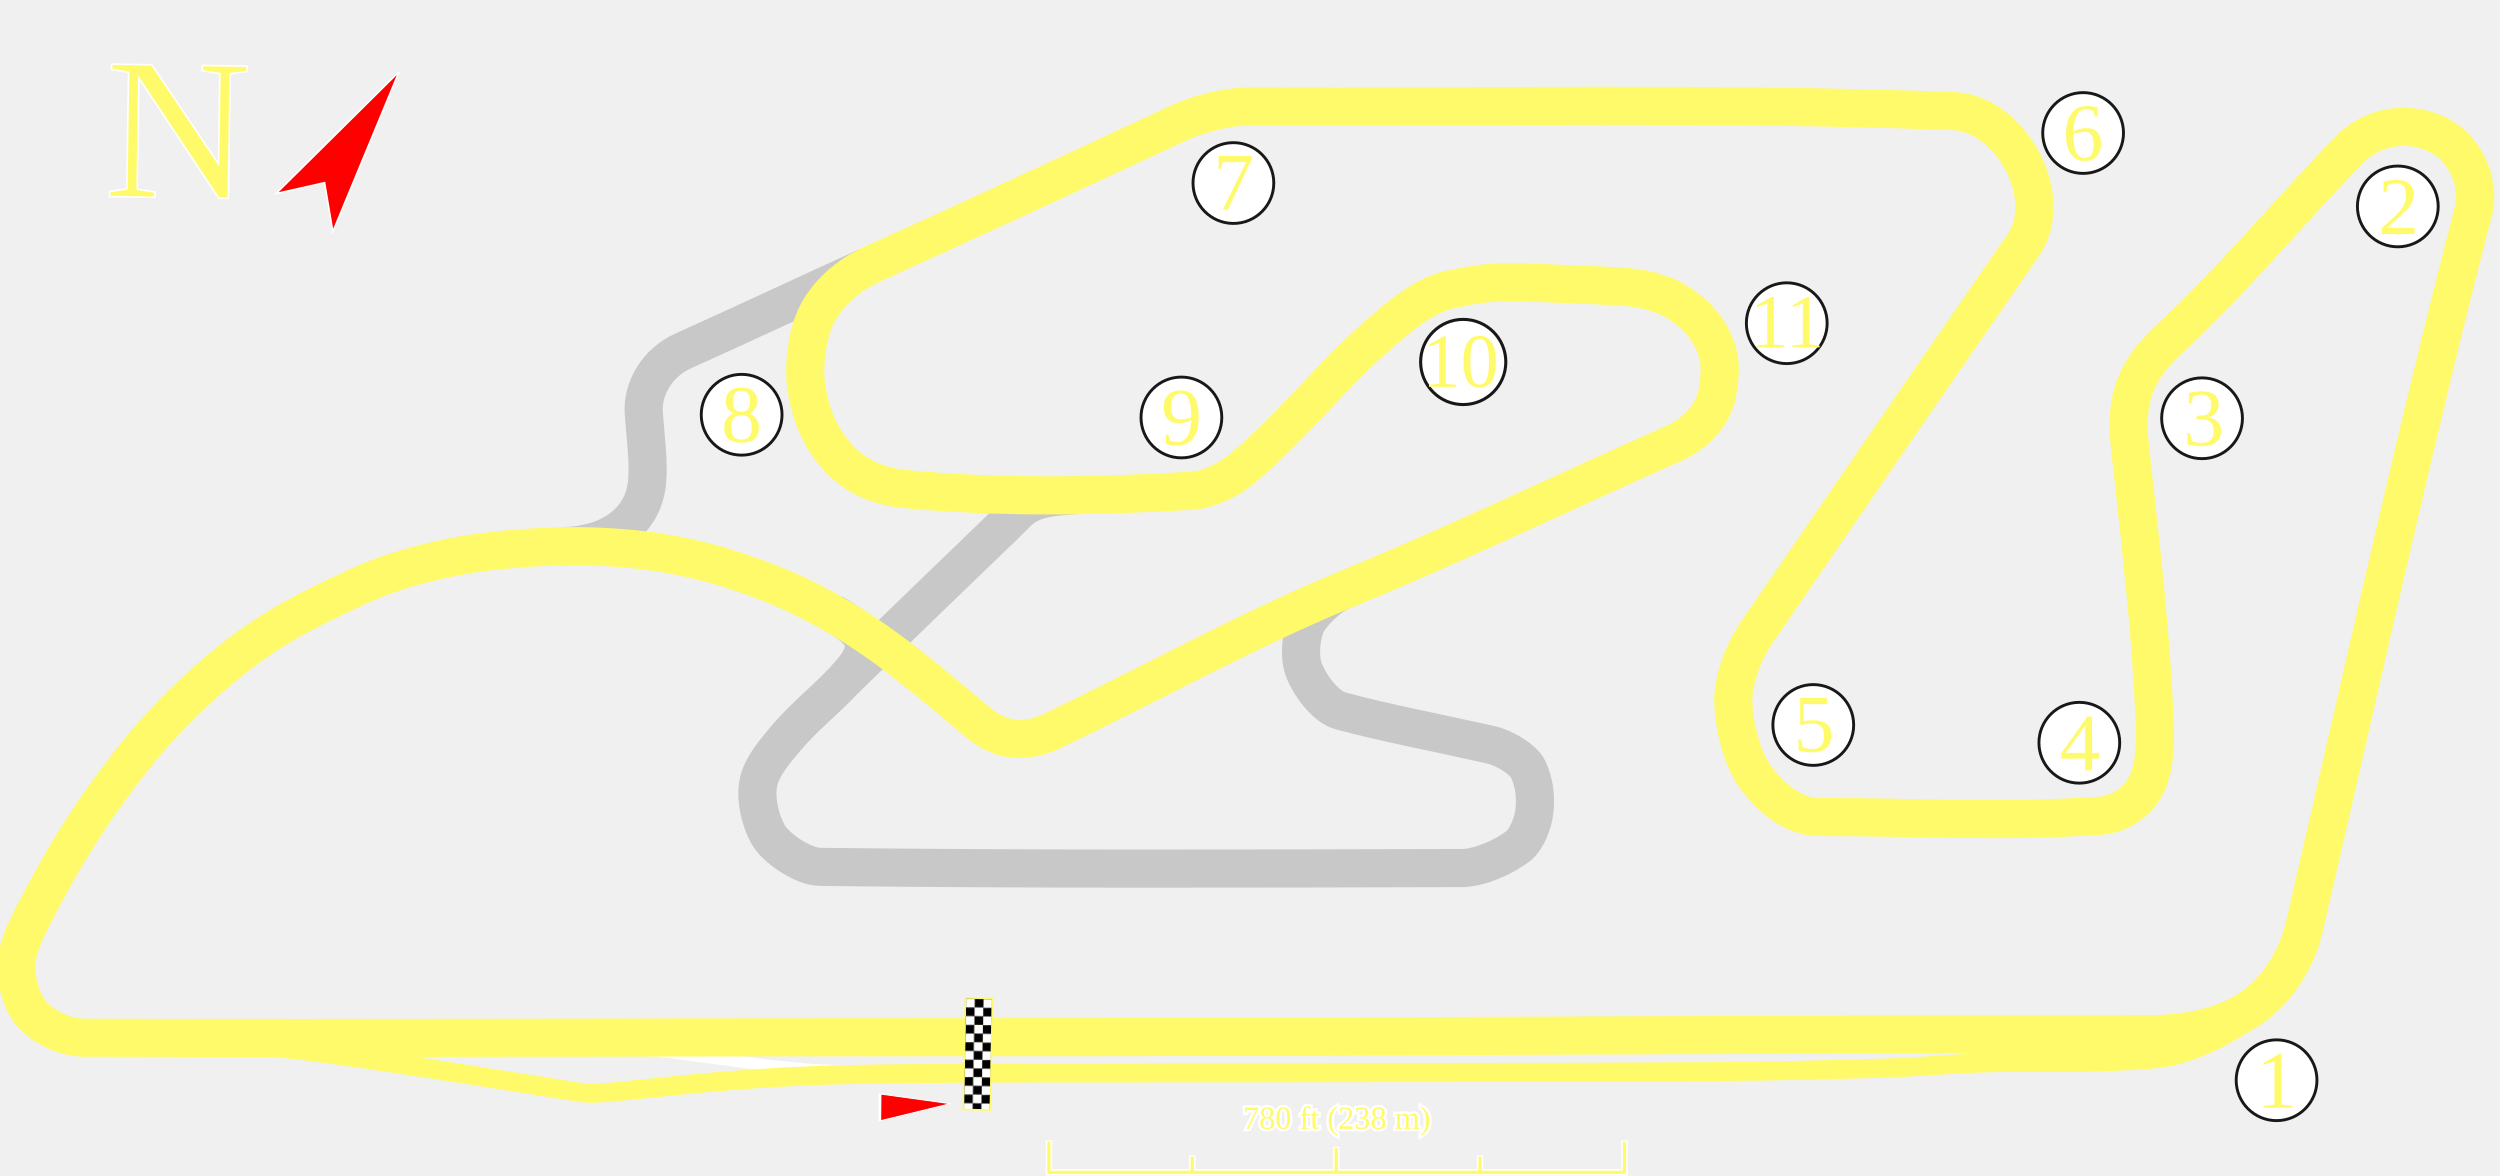
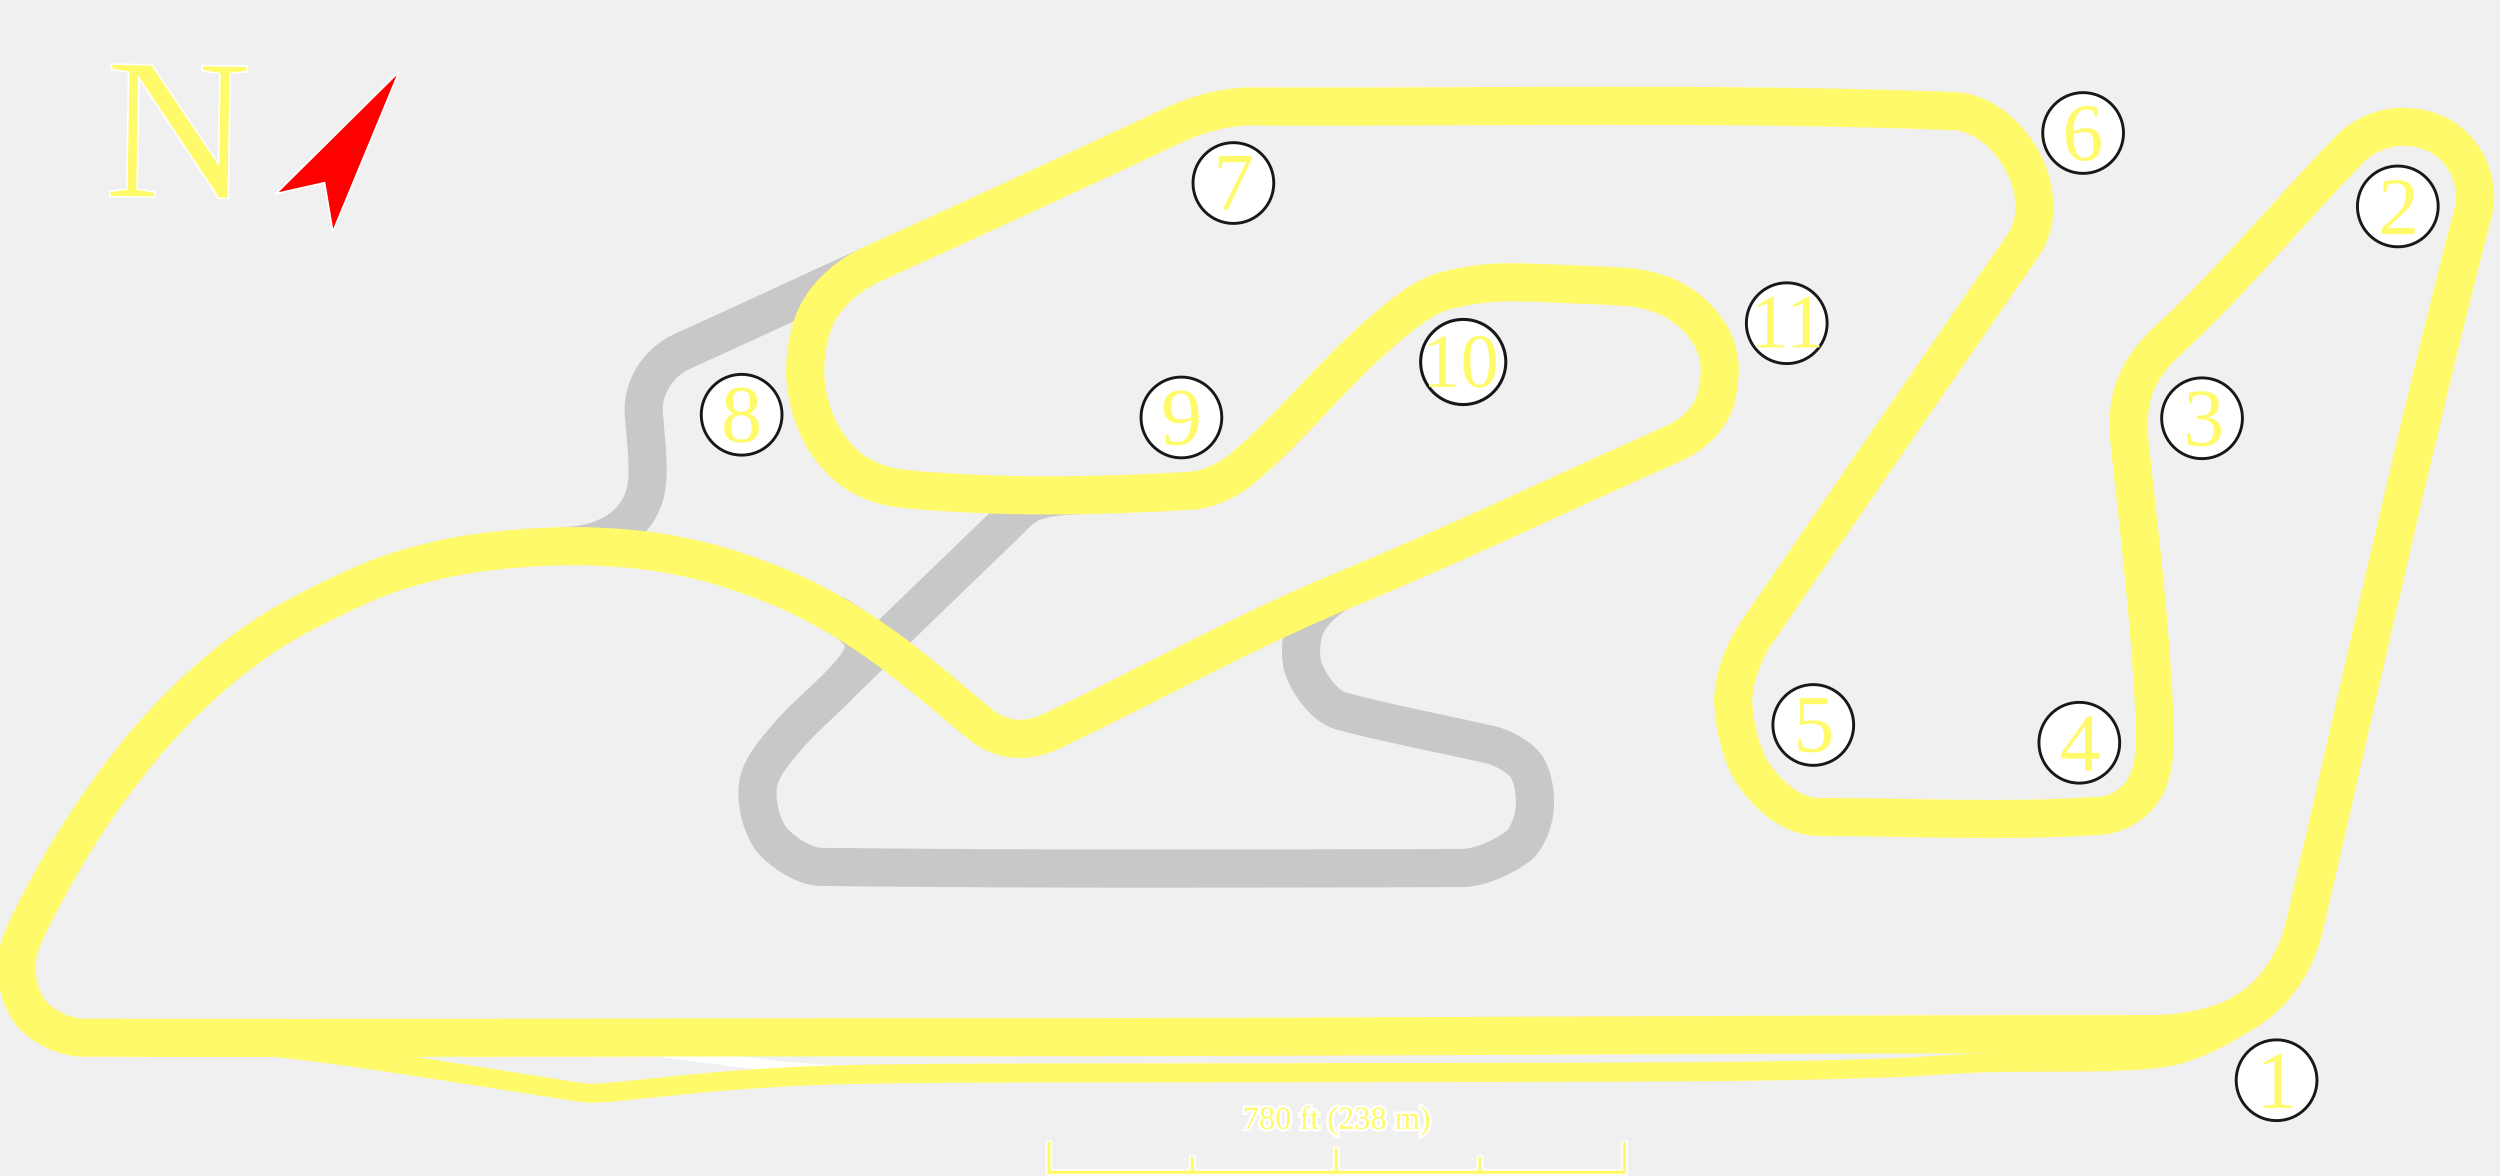
<svg xmlns="http://www.w3.org/2000/svg" xmlns:xlink="http://www.w3.org/1999/xlink" width="1966.237" height="924.569" id="svg2383" version="1.0">
  <defs id="defs2385">
    <clipPath clipPathUnits="userSpaceOnUse" id="clipPath3490-7">
      <rect style="fill:#006a00;fill-opacity:1;fill-rule:nonzero;stroke:none" id="rect3492-1" width="1511.787" height="1003.748" x="683.14" y="104.104" transform="matrix(-0.7183395,0.6956928,-0.6956928,-0.7183395,0,0)" />
    </clipPath>
    <pattern patternUnits="userSpaceOnUse" width="10.794" height="10.774" patternTransform="matrix(-0.5630234,-0.534067,0.534067,-0.5630234,1593.725,910.5704)" id="pattern4256-2">
      <g id="g4248-4" transform="matrix(0.5878912,6.0987118e-3,-6.0987118e-3,0.5878912,-595.3809,-720.7077)">
        <rect style="opacity:1;fill:black;fill-opacity:1;stroke:none;stroke-width:0.5;stroke-linecap:round;stroke-linejoin:round;stroke-miterlimit:4;stroke-dasharray:none;stroke-dashoffset:0;stroke-opacity:1" id="rect4250-5" width="18.173" height="18.096" x="1025.535" y="1215.281" />
        <rect style="opacity:1;fill:white;fill-opacity:1;stroke:none;stroke-width:0.5;stroke-linecap:round;stroke-linejoin:round;stroke-miterlimit:4;stroke-dasharray:none;stroke-dashoffset:0;stroke-opacity:1" id="rect4252-5" width="9.075" height="9.075" x="1025.535" y="1215.281" />
        <rect style="opacity:1;fill:white;fill-opacity:1;stroke:none;stroke-width:0.5;stroke-linecap:round;stroke-linejoin:round;stroke-miterlimit:4;stroke-dasharray:none;stroke-dashoffset:0;stroke-opacity:1" id="rect4254-1" width="9.075" height="9.075" x="1034.641" y="1224.344" />
      </g>
    </pattern>
    <pattern xlink:href="#pattern4256-2" id="pattern4264-8" patternTransform="matrix(-0.7760302,9.7935943e-4,-9.7935943e-4,-0.7760302,-1599.831,380.49)" />
    <clipPath clipPathUnits="userSpaceOnUse" id="clipPath3494-9">
      <rect style="fill:#006a00;fill-opacity:1;fill-rule:nonzero;stroke:none" id="rect3496-48" width="2168.193" height="1468.418" x="-4232.846" y="-2372.13" transform="matrix(-0.9472965,-0.3203582,0.9519016,-0.3064038,0,0)" />
    </clipPath>
    <clipPath clipPathUnits="userSpaceOnUse" id="clipPath9716">
      <path id="path9718" d="M 871.135,932.363 C 1314.876,1345.252 1758.616,1758.14 2202.356,2171.029 2375.779,1984.647 2549.202,1798.266 2722.625,1611.884 2278.885,1198.996 1835.145,786.108 1391.405,373.219 1217.982,559.601 1044.559,745.982 871.135,932.363 Z" style="fill:#6a6a6a;fill-opacity:1;fill-rule:nonzero;stroke:#010101;stroke-width:0.943;stroke-linecap:round;stroke-linejoin:round;stroke-miterlimit:4;stroke-dasharray:none;stroke-dashoffset:0;stroke-opacity:1" />
    </clipPath>
  </defs>
  <g id="layer1" transform="translate(-572.7607,-933.5801)">
    <path id="path3194" d="m 2332.733,1732.948 c -21.191,14.036 -42.467,28.615 -68.219,30.976 -44.941,4.119 -90.835,1.624 -136.224,3.172 -24.642,0.84 -49.225,3.2 -73.867,3.993 -46.278,1.49 -92.59,2.513 -138.895,2.857 -122.336,0.909 -244.686,0.524 -367.028,0.901 -99.802,0.307 -200.608,0.292 -299.404,1.153 -76.453,0.666 -153.942,-20.92 -228.98,-19.927" style="fill:none;stroke:#ffffff;stroke-width:8.902;stroke-linecap:butt;stroke-linejoin:round;stroke-miterlimit:4;stroke-dasharray:none;stroke-opacity:1" />
    <path id="path3186" d="m 1015.708,1363.209 c 0,0 0,0 0,0 37.956,-1.151 62.605,-19.939 65.86,-49.411 1.815,-16.436 -1.297,-37.09 -2.505,-55.763 -1.179,-18.233 10.049,-39.052 30.971,-48.445 54.184,-24.327 93.915,-43.355 144.671,-66.277" style="fill:none;stroke:#ffffff;stroke-width:21.619;stroke-linecap:butt;stroke-linejoin:round;stroke-miterlimit:4;stroke-dasharray:none;stroke-opacity:1" />
    <path id="path3188" d="m 1240.869,1424.281 c 33.333,19.217 67.043,49.156 102.091,78.339 14.148,11.781 33.642,17.202 57.486,5.824 74.694,-35.644 154.252,-78.776 228.269,-110.262" style="fill:none;stroke:#ffffff;stroke-width:21.619;stroke-linecap:butt;stroke-linejoin:round;stroke-miterlimit:4;stroke-dasharray:none;stroke-opacity:1" />
    <path id="path3190" d="m 1419.8,1323.036 c -40.123,1.72 -42.286,9.378 -55.931,22.501 -40.094,38.559 -83.569,80.652 -126.542,122.309" style="fill:none;stroke:#ffffff;stroke-width:21.619;stroke-linecap:butt;stroke-linejoin:round;stroke-miterlimit:4;stroke-dasharray:none;stroke-opacity:1" />
    <path style="fill:none;stroke:#c8c8c8;stroke-width:30;stroke-linecap:butt;stroke-linejoin:round;stroke-miterlimit:4;stroke-dasharray:none;stroke-opacity:1" d="m 1254.705,1143.314 c -50.756,22.922 -90.487,41.95 -144.671,66.277 -20.922,9.393 -32.15,30.212 -30.971,48.445 1.208,18.673 4.32,39.326 2.505,55.763 -3.255,29.472 -27.904,48.259 -65.86,49.411 0,0 0,0 0,0" id="path3178" />
    <path style="fill:none;stroke:#c8c8c8;stroke-width:30;stroke-linecap:butt;stroke-linejoin:round;stroke-miterlimit:4;stroke-dasharray:none;stroke-opacity:1" d="m 1419.8,1323.036 c -40.123,1.72 -42.286,9.378 -55.931,22.501 -40.094,38.559 -83.569,80.652 -126.542,122.309" id="path3182" />
    <path style="fill:none;stroke:#c8c8c8;stroke-width:30;stroke-linecap:butt;stroke-linejoin:round;stroke-miterlimit:4;stroke-dasharray:none;stroke-opacity:1" d="m 1628.002,1398.478 c -10.263,4.145 -25.082,18.271 -28.639,27.813 -3.741,10.034 -4.906,24.949 -0.7,35.233 4.701,11.496 16.551,27.96 28.697,31.235 34.909,9.416 74.6,16.875 118.073,26.639 9.515,2.137 25.531,10.973 29.421,19.621 4.688,10.422 5.97,21.196 4.688,32.729 -0.984,8.854 -5.951,22.084 -12.763,27.307 -10.979,8.417 -29.875,17.206 -44.722,17.244 -174.552,0.453 -333.902,1.046 -504.286,-0.923 -13.377,-0.155 -35.024,-14.636 -41.139,-25.882 -6.224,-11.447 -9.931,-27.798 -7.341,-40.518 2.579,-12.669 13.086,-24.61 21.919,-35.108 15.706,-18.667 36.152,-33.706 51.695,-52.386 18.51,-22.245 7.582,-32.475 -15.383,-45.802" id="path2406" />
    <path style="fill:none;stroke:#fffa69;stroke-width:15;stroke-linecap:butt;stroke-linejoin:round;stroke-miterlimit:4;stroke-dasharray:none;stroke-opacity:1" d="m 770.474,1756.322 c 37.519,-0.496 244.478,34.916 263.256,36.936 18.778,2.02 96.496,-12.792 217.846,-14.777 98.787,-1.615 199.603,-0.845 299.404,-1.153 122.343,-0.377 244.692,0.012 367.028,-0.901 46.305,-0.344 92.617,-1.367 138.895,-2.857 24.642,-0.793 49.226,-3.153 73.867,-3.993 45.389,-1.548 91.283,0.947 136.224,-3.172 25.752,-2.361 52.386,-15.702 73.578,-29.738" id="path3184" />
    <g style="display:inline;enable-background:new" id="g3227" transform="matrix(1.271727,0,0,1.271727,-114.7073,-19.79135)">
      <path id="path3225" style="fill:none;stroke:#ffffff;stroke-width:4;stroke-linecap:butt;stroke-linejoin:miter;stroke-miterlimit:4;stroke-dasharray:none;stroke-opacity:1" d="m 1545.25,1454.947 0,19.738 -356,0 0,-19.738 m 266.66,9.391 0,10.347 m -178,-10.347 0,10.347 m 89.05,-15.801 0,15.757" />
      <path d="m 1545.25,1455.702 0,18.983 -356,0 0,-18.983 m 266.66,9.391 0,9.592 m -178,-9.592 0,9.592 m 89.05,-15.046 0,15.002" style="fill:none;stroke:#fffa69;stroke-width:2;stroke-linecap:butt;stroke-linejoin:miter;stroke-miterlimit:4;stroke-dasharray:none;stroke-opacity:1" id="path2423" />
      <use x="0" y="0" xlink:href="#text2441" id="use3370" style="stroke:#ffffff;stroke-width:3;stroke-miterlimit:4;stroke-dasharray:none;stroke-opacity:1" width="744.094" height="1052.362" />
      <text id="text2441" y="1447.795" x="1309.232" style="font-style:normal;font-weight:normal;line-height:0%;font-family:'Times New Roman';writing-mode:lr-tb;fill:#fffa69;fill-opacity:1" xml:space="preserve">
        <tspan y="1447.795" x="1309.232" id="tspan2443" style="font-size:20px;line-height:1.25">780 ft (238 m)</tspan>
      </text>
    </g>
    <g id="g3483" transform="translate(-174.3137,8.107612)">
      <text transform="rotate(0.8561019)" id="text3180" y="1067.555" x="844.806" style="font-style:normal;font-weight:normal;line-height:0%;font-family:'Times New Roman';fill:#fffa69;fill-opacity:1;stroke:#ffffff;stroke-width:1.272px;stroke-linecap:butt;stroke-linejoin:miter;stroke-opacity:1" xml:space="preserve">
        <tspan y="1067.555" x="844.806" id="tspan3182" style="font-size:159.161px;line-height:1.25;stroke-width:1.272">N</tspan>
      </text>
      <path id="path2745" d="m 1060.942,981.848 -52.093,125.839 -6.514,-38.539 -38.136,8.564 96.743,-95.864 z" style="fill:#ff0000;fill-opacity:1;fill-rule:nonzero;stroke:#ffffff;stroke-width:1.272;stroke-linecap:round;stroke-linejoin:miter;stroke-miterlimit:4;stroke-dasharray:none;stroke-dashoffset:0;stroke-opacity:1" />
    </g>
    <g id="g3566" transform="matrix(1.148202,0,0,1.148202,90.4212,246.2985)">
      <circle transform="matrix(0.9438775,0,0,0.9438775,1288.97,-254.9688)" id="path3564" style="display:inline;overflow:visible;visibility:visible;fill:#ffffff;fill-opacity:1;fill-rule:nonzero;stroke:#181818;stroke-width:2.119;stroke-linecap:round;stroke-linejoin:round;stroke-miterlimit:4;stroke-dasharray:none;stroke-dashoffset:66;stroke-opacity:1;marker:none;enable-background:accumulate" cx="731.576" cy="1688.229" r="29.311" />
      <text id="text3450" y="1357.435" x="1965.626" style="font-style:normal;font-weight:normal;line-height:0%;font-family:'Times New Roman';writing-mode:lr-tb;fill:#fffa69;fill-opacity:1;stroke:none" xml:space="preserve">
        <tspan y="1357.435" x="1965.626" id="tspan3452" style="font-size:56px;line-height:1.25">1</tspan>
      </text>
    </g>
    <g id="g3559" transform="matrix(1.148202,0,0,1.148202,178.0165,101.6533)">
      <circle transform="matrix(0.9438775,0,0,0.9438775,1295.725,-727.5324)" id="path3557" style="display:inline;overflow:visible;visibility:visible;fill:#ffffff;fill-opacity:1;fill-rule:nonzero;stroke:#181818;stroke-width:2.119;stroke-linecap:round;stroke-linejoin:round;stroke-miterlimit:4;stroke-dasharray:none;stroke-dashoffset:66;stroke-opacity:1;marker:none;enable-background:accumulate" cx="731.576" cy="1688.229" r="29.311" />
      <text id="text3454" y="884.871" x="1972.804" style="font-style:normal;font-weight:normal;line-height:0%;font-family:'Times New Roman';writing-mode:lr-tb;fill:#fffa69;fill-opacity:1;stroke:none" xml:space="preserve">
        <tspan y="884.871" x="1972.804" id="tspan3456" style="font-size:56px;line-height:1.25">2</tspan>
      </text>
    </g>
    <g id="g3552" transform="matrix(1.148202,0,0,1.148202,128.91,97.61459)">
      <circle transform="matrix(0.9438775,0,0,0.9438775,1204.403,-578.916)" id="path3550" style="display:inline;overflow:visible;visibility:visible;fill:#ffffff;fill-opacity:1;fill-rule:nonzero;stroke:#181818;stroke-width:2.119;stroke-linecap:round;stroke-linejoin:round;stroke-miterlimit:4;stroke-dasharray:none;stroke-dashoffset:66;stroke-opacity:1;marker:none;enable-background:accumulate" cx="731.576" cy="1688.229" r="29.311" />
      <text id="text3458" y="1033.16" x="1882.111" style="font-style:normal;font-weight:normal;line-height:0%;font-family:'Times New Roman';writing-mode:lr-tb;fill:#fffa69;fill-opacity:1;stroke:none" xml:space="preserve">
        <tspan y="1033.16" x="1882.111" id="tspan3460" style="font-size:56px;line-height:1.25">3</tspan>
      </text>
    </g>
    <g id="g3545" transform="matrix(1.148202,0,0,1.148202,47.01081,105.8631)">
      <circle transform="matrix(0.9438775,0,0,0.9438775,1191.668,-363.8379)" id="path3543" style="display:inline;overflow:visible;visibility:visible;fill:#ffffff;fill-opacity:1;fill-rule:nonzero;stroke:#181818;stroke-width:2.119;stroke-linecap:round;stroke-linejoin:round;stroke-miterlimit:4;stroke-dasharray:none;stroke-dashoffset:66;stroke-opacity:1;marker:none;enable-background:accumulate" cx="731.576" cy="1688.229" r="29.311" />
      <text id="text3462" y="1248.566" x="1868.72" style="font-style:normal;font-weight:normal;line-height:0%;font-family:'Times New Roman';writing-mode:lr-tb;fill:#fffa69;fill-opacity:1;stroke:none" xml:space="preserve">
        <tspan y="1248.566" x="1868.72" id="tspan3464" style="font-size:56px;line-height:1.25">4</tspan>
      </text>
    </g>
    <g id="g3538" transform="matrix(1.148202,0,0,1.148202,36.91439,70.4734)">
      <circle transform="matrix(0.9438775,0,0,0.9438775,1018.223,-345.1814)" id="path3536" style="display:inline;overflow:visible;visibility:visible;fill:#ffffff;fill-opacity:1;fill-rule:nonzero;stroke:#181818;stroke-width:2.119;stroke-linecap:round;stroke-linejoin:round;stroke-miterlimit:4;stroke-dasharray:none;stroke-dashoffset:66;stroke-opacity:1;marker:none;enable-background:accumulate" cx="731.576" cy="1688.229" r="29.311" />
      <text id="text3466" y="1266.511" x="1695.247" style="font-style:normal;font-weight:normal;line-height:0%;font-family:'Times New Roman';writing-mode:lr-tb;fill:#fffa69;fill-opacity:1;stroke:none" xml:space="preserve">
        <tspan y="1266.511" x="1695.247" id="tspan3468" style="font-size:56px;line-height:1.25">5</tspan>
      </text>
    </g>
    <g id="g3531" transform="matrix(1.148202,0,0,1.148202,241.549,-18.2911)">
      <circle transform="matrix(0.9438775,0,0,0.9438775,1024.834,-673.3679)" id="path3529" style="display:inline;overflow:visible;visibility:visible;fill:#ffffff;fill-opacity:1;fill-rule:nonzero;stroke:#181818;stroke-width:2.119;stroke-linecap:round;stroke-linejoin:round;stroke-miterlimit:4;stroke-dasharray:none;stroke-dashoffset:66;stroke-opacity:1;marker:none;enable-background:accumulate" cx="731.576" cy="1688.229" r="29.311" />
      <text id="text3470" y="938.708" x="1701.229" style="font-style:normal;font-weight:normal;line-height:0%;font-family:'Times New Roman';writing-mode:lr-tb;fill:#fffa69;fill-opacity:1;stroke:none" xml:space="preserve">
        <tspan y="938.708" x="1701.229" id="tspan3472" style="font-size:56px;line-height:1.25">6</tspan>
      </text>
    </g>
    <g id="g3524" transform="matrix(1.148202,0,0,1.148202,279.6927,-317.3558)">
      <circle transform="matrix(0.9438775,0,0,0.9438775,409.5747,-378.625)" id="path3522" style="display:inline;overflow:visible;visibility:visible;fill:#ffffff;fill-opacity:1;fill-rule:nonzero;stroke:#181818;stroke-width:2.119;stroke-linecap:round;stroke-linejoin:round;stroke-miterlimit:4;stroke-dasharray:none;stroke-dashoffset:66;stroke-opacity:1;marker:none;enable-background:accumulate" cx="731.576" cy="1688.229" r="29.311" />
      <text id="text3474" y="1233.013" x="1086.298" style="font-style:normal;font-weight:normal;line-height:0%;font-family:'Times New Roman';writing-mode:lr-tb;fill:#fffa69;fill-opacity:1;stroke:none" xml:space="preserve">
        <tspan y="1233.013" x="1086.298" id="tspan3476" style="font-size:56px;line-height:1.25">7</tspan>
      </text>
    </g>
    <g id="g3517" transform="matrix(1.148202,0,0,1.148202,-318.9445,-103.025)">
      <circle transform="matrix(0.9438775,0,0,0.9438775,594.1018,-406.5789)" id="path3515" style="display:inline;overflow:visible;visibility:visible;fill:#ffffff;fill-opacity:1;fill-rule:nonzero;stroke:#181818;stroke-width:2.119;stroke-linecap:round;stroke-linejoin:round;stroke-miterlimit:4;stroke-dasharray:none;stroke-dashoffset:66;stroke-opacity:1;marker:none;enable-background:accumulate" cx="731.576" cy="1688.229" r="29.311" />
      <text id="text3478" y="1205.497" x="1270.538" style="font-style:normal;font-weight:normal;line-height:0%;font-family:'Times New Roman';writing-mode:lr-tb;fill:#fffa69;fill-opacity:1;stroke:none" xml:space="preserve">
        <tspan y="1205.497" x="1270.538" id="tspan3480" style="font-size:56px;line-height:1.25">8</tspan>
      </text>
    </g>
    <g id="g3510" transform="matrix(1.148202,0,0,1.148202,-266.8351,11.69166)">
      <circle transform="matrix(0.9438775,0,0,0.9438775,849.9459,-504.626)" id="path3508" style="display:inline;overflow:visible;visibility:visible;fill:#ffffff;fill-opacity:1;fill-rule:nonzero;stroke:#181818;stroke-width:2.119;stroke-linecap:round;stroke-linejoin:round;stroke-miterlimit:4;stroke-dasharray:none;stroke-dashoffset:66;stroke-opacity:1;marker:none;enable-background:accumulate" cx="731.576" cy="1688.229" r="29.311" />
      <text id="text3482" y="1107.395" x="1526.56" style="font-style:normal;font-weight:normal;line-height:0%;font-family:'Times New Roman';writing-mode:lr-tb;fill:#fffa69;fill-opacity:1;stroke:none" xml:space="preserve">
        <tspan y="1107.395" x="1526.56" id="tspan3484" style="font-size:56px;line-height:1.25">9</tspan>
      </text>
    </g>
    <g id="g3470" transform="matrix(0.902868,0,0,0.902868,157.3059,118.5085)">
      <circle id="path3501" style="display:inline;overflow:visible;visibility:visible;fill:#ffffff;fill-opacity:1;fill-rule:nonzero;stroke:#181818;stroke-width:2.682;stroke-linecap:round;stroke-linejoin:round;stroke-miterlimit:4;stroke-dasharray:none;stroke-dashoffset:66;stroke-opacity:1;marker:none;enable-background:accumulate" cx="1734.773" cy="1218.084" r="37.104" />
      <text id="text3486" y="1239.695" x="1699.129" style="font-style:normal;font-weight:normal;line-height:0%;font-family:'Times New Roman';writing-mode:lr-tb;fill:#fffa69;fill-opacity:1;stroke:none" xml:space="preserve">
        <tspan y="1239.695" x="1699.129" id="tspan3488" style="font-size:66.649px;line-height:1.25">10</tspan>
      </text>
    </g>
    <g id="g3478" transform="matrix(0.902868,0,0,0.902868,303.1626,89.49285)">
      <circle id="path3494" style="display:inline;overflow:visible;visibility:visible;fill:#ffffff;fill-opacity:1;fill-rule:nonzero;stroke:#181818;stroke-width:2.543;stroke-linecap:round;stroke-linejoin:round;stroke-miterlimit:4;stroke-dasharray:none;stroke-dashoffset:66;stroke-opacity:1;marker:none;enable-background:accumulate" cx="1855.056" cy="1216.443" r="35.183" />
      <text id="text3490" y="1237.534" x="1823.32" style="font-style:normal;font-weight:normal;line-height:0%;font-family:'Times New Roman';writing-mode:lr-tb;fill:#fffa69;fill-opacity:1;stroke:none" xml:space="preserve">
        <tspan y="1237.534" x="1823.32" id="tspan3492" style="font-size:66.818px;line-height:1.25">11</tspan>
      </text>
    </g>
    <path id="path3573" style="fill:none;stroke:#fffa69;stroke-width:30;stroke-linecap:butt;stroke-linejoin:round;stroke-miterlimit:4;stroke-dasharray:none;stroke-opacity:1" d="m 1628.358,1398.33 c -74.339,30.71 -153.22,74.47 -227.913,110.114 -23.843,11.378 -43.338,5.957 -57.486,-5.824 -35.047,-29.183 -68.795,-59.059 -108.764,-82.639 -35.449,-20.914 -59.881,-30.053 -92.317,-40.428 -15.928,-5.095 -43.692,-10.876 -60.335,-12.877 -44.062,-5.299 -82.761,-4.351 -126.965,0.909 -32.199,3.832 -70.278,13.474 -99.869,27.052 -40.617,18.637 -68.181,32.963 -98.803,57.135 -27.424,21.648 -55.039,49.107 -74.638,73.572 -33.78,42.166 -57.038,78.832 -81.825,127.297 -6.874,13.44 -14.57,28.967 -13.923,43.528 0.556,12.519 5.352,28.221 13.855,36.738 9.319,9.335 25.329,16.774 39.611,16.818 231.552,0.7 469.183,-0.48 703.774,-0.4 307.41,0.104 614.57,-2.632 921.54,-2.38 23.594,0.019 55.005,-4.474 77.959,-19.794 22.955,-15.32 37.453,-41.466 42.652,-63.874 41.952,-180.829 88.758,-393.784 133.172,-563.612 4.72,-18.046 -2.748,-43.927 -22.79,-57.13 -20.042,-13.203 -52.658,-13.728 -74.479,8.469 -42.03,42.752 -93.758,105.089 -140.932,148.323 -24.366,22.331 -36.359,43.898 -32.211,82.748 8.377,78.46 16.805,145.034 19.82,221.717 0.521,13.239 0.404,33.926 -7.293,48.247 -7.697,14.321 -22.976,22.277 -35.268,23.093 -78.624,5.222 -145.449,0.994 -221.442,1.002 -20.527,0 -37.999,-15.113 -50.34,-31.74 -10.459,-14.091 -16.624,-40.505 -17.175,-57.819 -0.46,-14.438 5.257,-36.511 18.908,-56.371 74.619,-108.555 132.781,-193.533 208.893,-303.434 26.933,-38.89 -10.541,-104.103 -54.546,-105.792 -183.646,-7.046 -366.959,-2.869 -553.144,-3.668 -18.565,-0.08 -41.122,5.852 -57.956,13.729 -78.641,36.796 -160.186,74.504 -239.465,110.345 -18.51,8.368 -36.245,23.579 -44.411,41.632 -7.09,15.675 -9.941,39.865 -7.067,56.915 3.238,19.206 9.818,37.252 25.045,53.878 13.804,15.073 32.688,22.514 51.893,24.351 73.418,7.023 150.815,5.909 224.727,1.444 14.614,-0.883 29.59,-8.139 40.851,-17.485 38.55,-31.996 70.364,-73.595 108.583,-106.541 16.226,-13.988 34.432,-29.798 54.751,-34.258 34.846,-7.649 43.236,-6.248 103.727,-3.823 44.029,1.765 46.13,2.141 65.042,8.508 0,0 18.728,7.143 31.385,24.078 14.879,19.907 12.872,36 10.367,51.769 -3.34,21.022 -21.228,34.67 -34.042,40.33 -94.375,41.684 -163.321,75.733 -261.154,116.148 z" />
-     <g style="display:inline;enable-background:new" transform="matrix(1.239874,1.071561,1.071561,-1.239874,-1340.104,1252.46)" id="g4801" clip-path="url(#clipPath9716)">
-       <path clip-path="url(#clipPath3494-9)" transform="matrix(-0.358939,0.3679125,-1.115112,-1.087914,3587.072,1686.658)" d="m 1696.441,1398.425 -25.154,0.581 12.074,-22.074 z" id="path3463" style="display:inline;fill:#ff0000;fill-opacity:1;stroke:#ffffff;stroke-width:0.867;stroke-linecap:round;stroke-linejoin:miter;stroke-miterlimit:4;stroke-dasharray:none;stroke-dashoffset:0;stroke-opacity:1" />
-       <rect clip-path="url(#clipPath3490-7)" ry="0" transform="rotate(-140.2424,-8.237438,66.22137)" y="376.017" x="-1620.884" height="53.589" width="13.041" id="rect3457" style="display:inline;fill:url(#pattern4264-8);fill-opacity:1;stroke:#fffa69;stroke-width:0.776;stroke-linecap:round;stroke-linejoin:round;stroke-miterlimit:4;stroke-dasharray:none;stroke-dashoffset:0;stroke-opacity:1" />
-       <rect style="fill:url(#pattern4256-2);stroke:none" width="0" height="0" x="1593.725" y="910.57" id="rect4262" />
-     </g>
  </g>
</svg>
